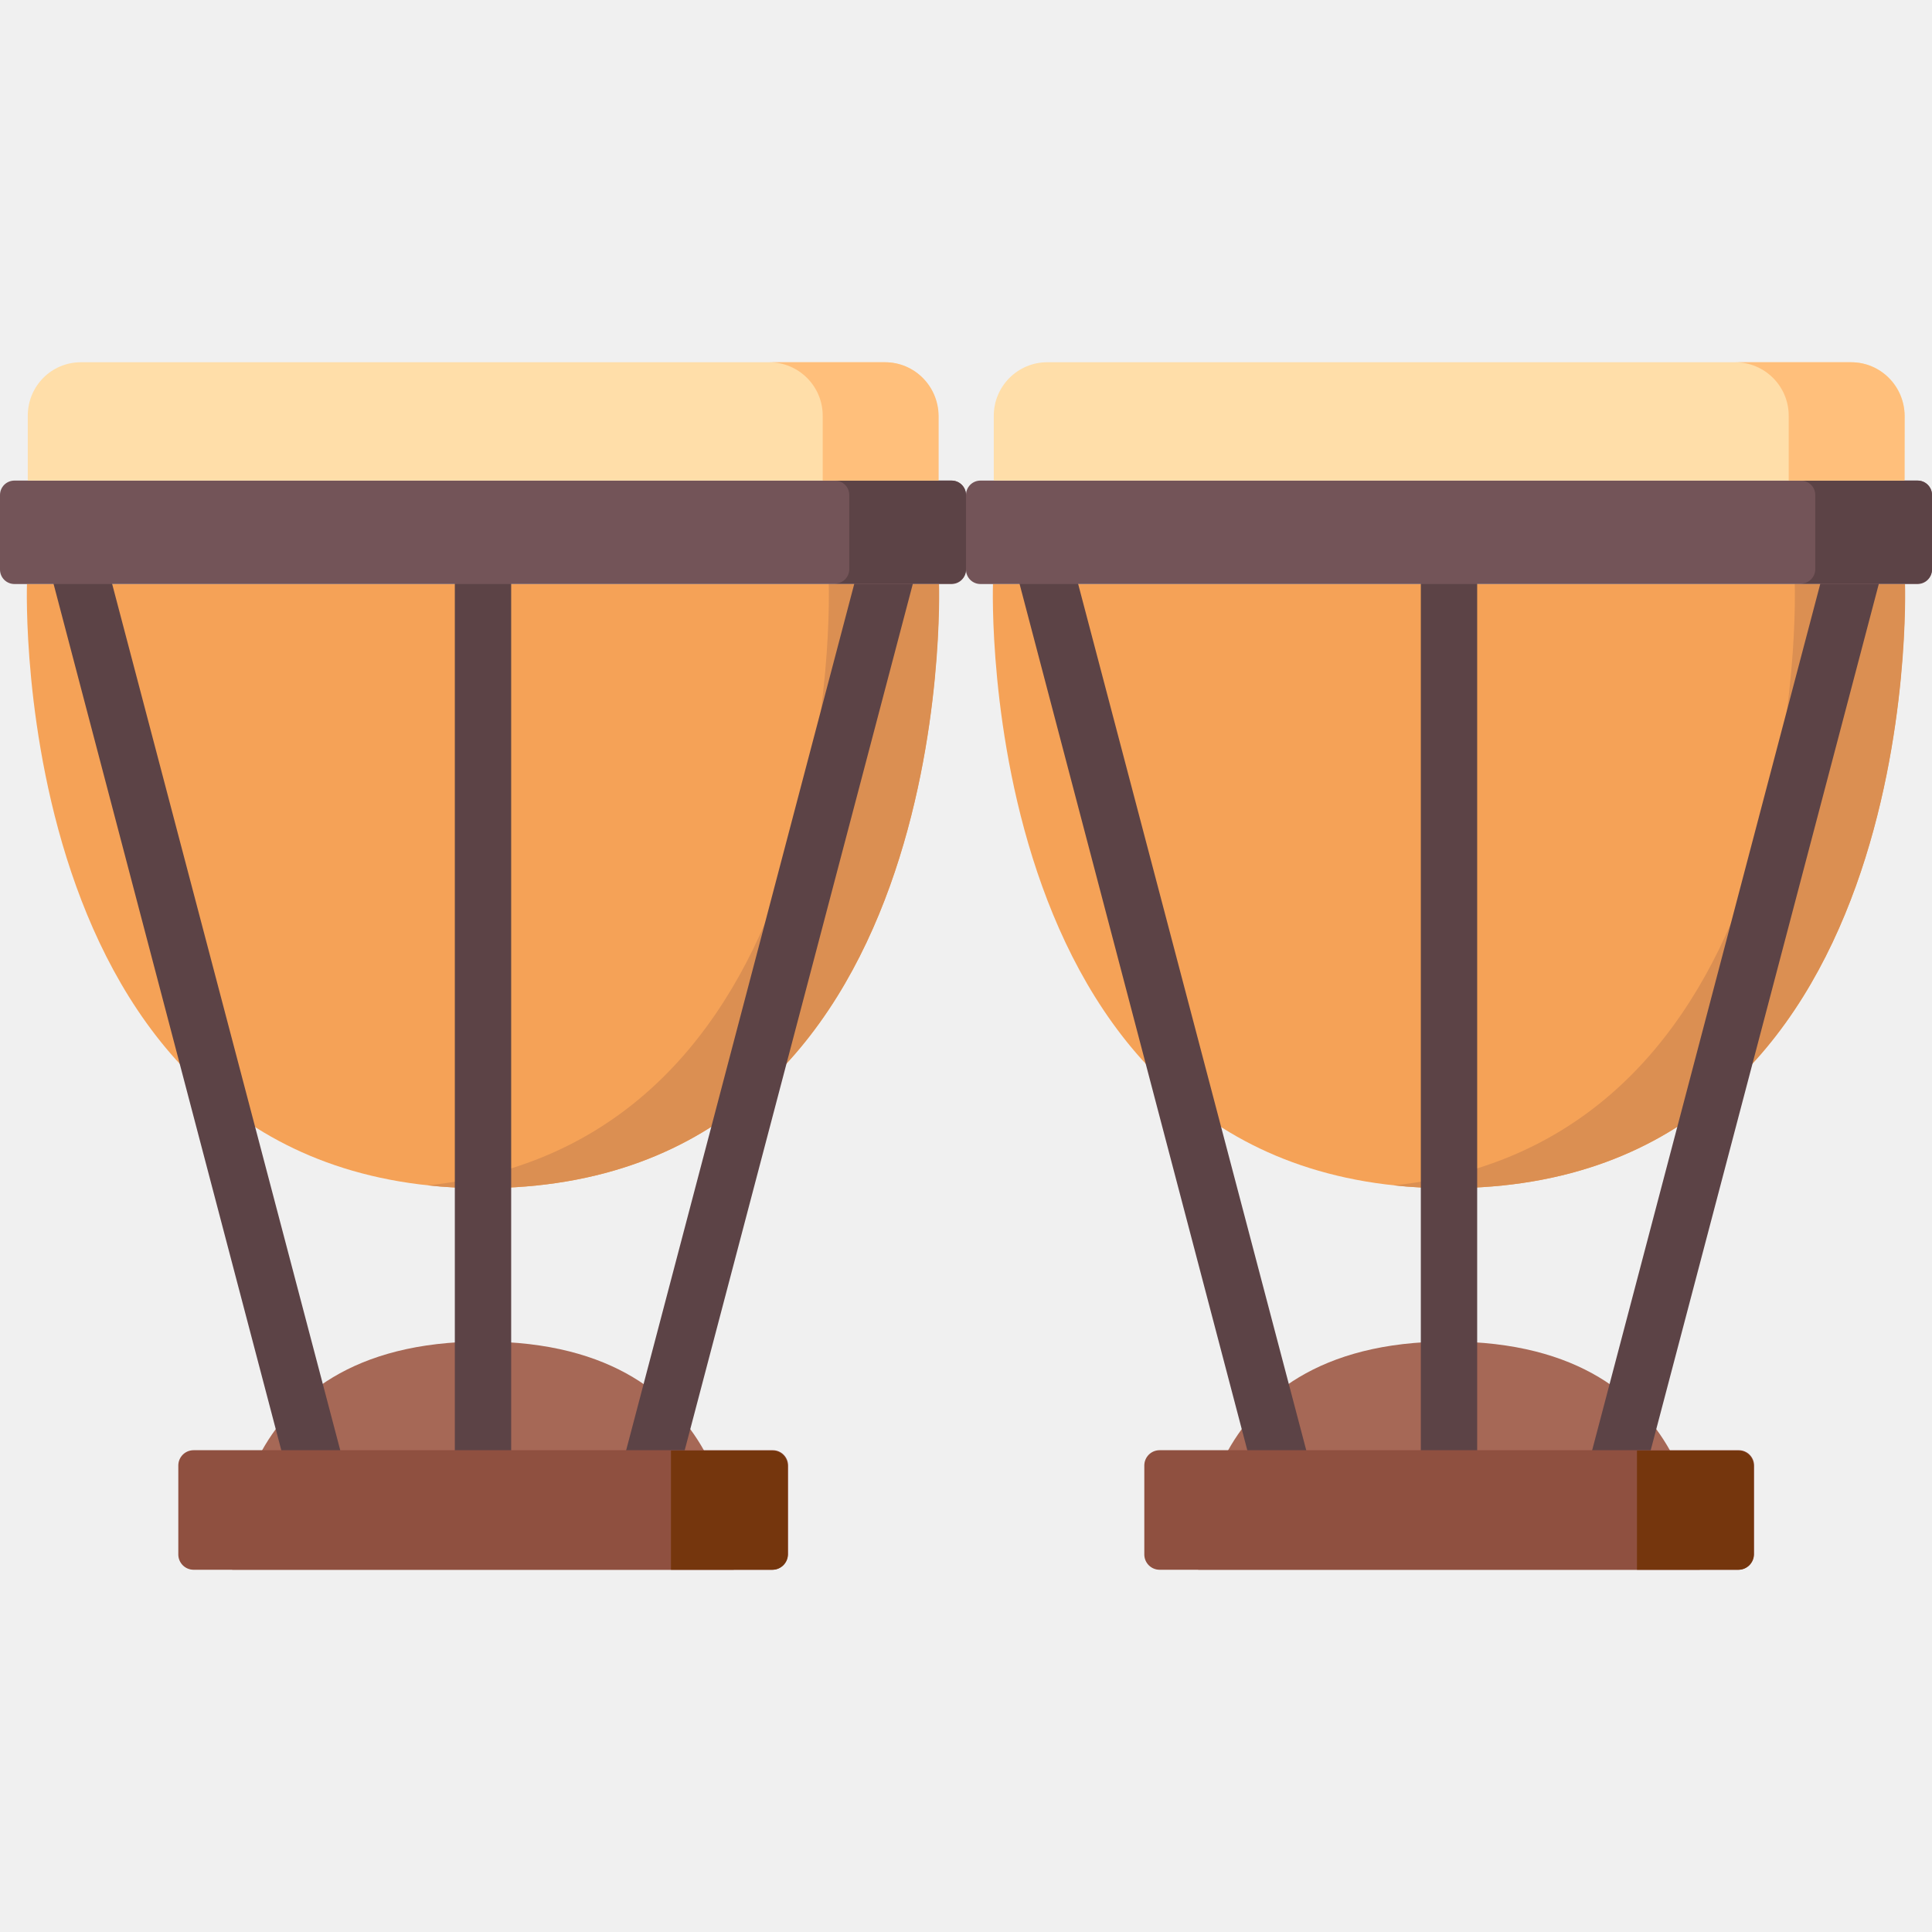
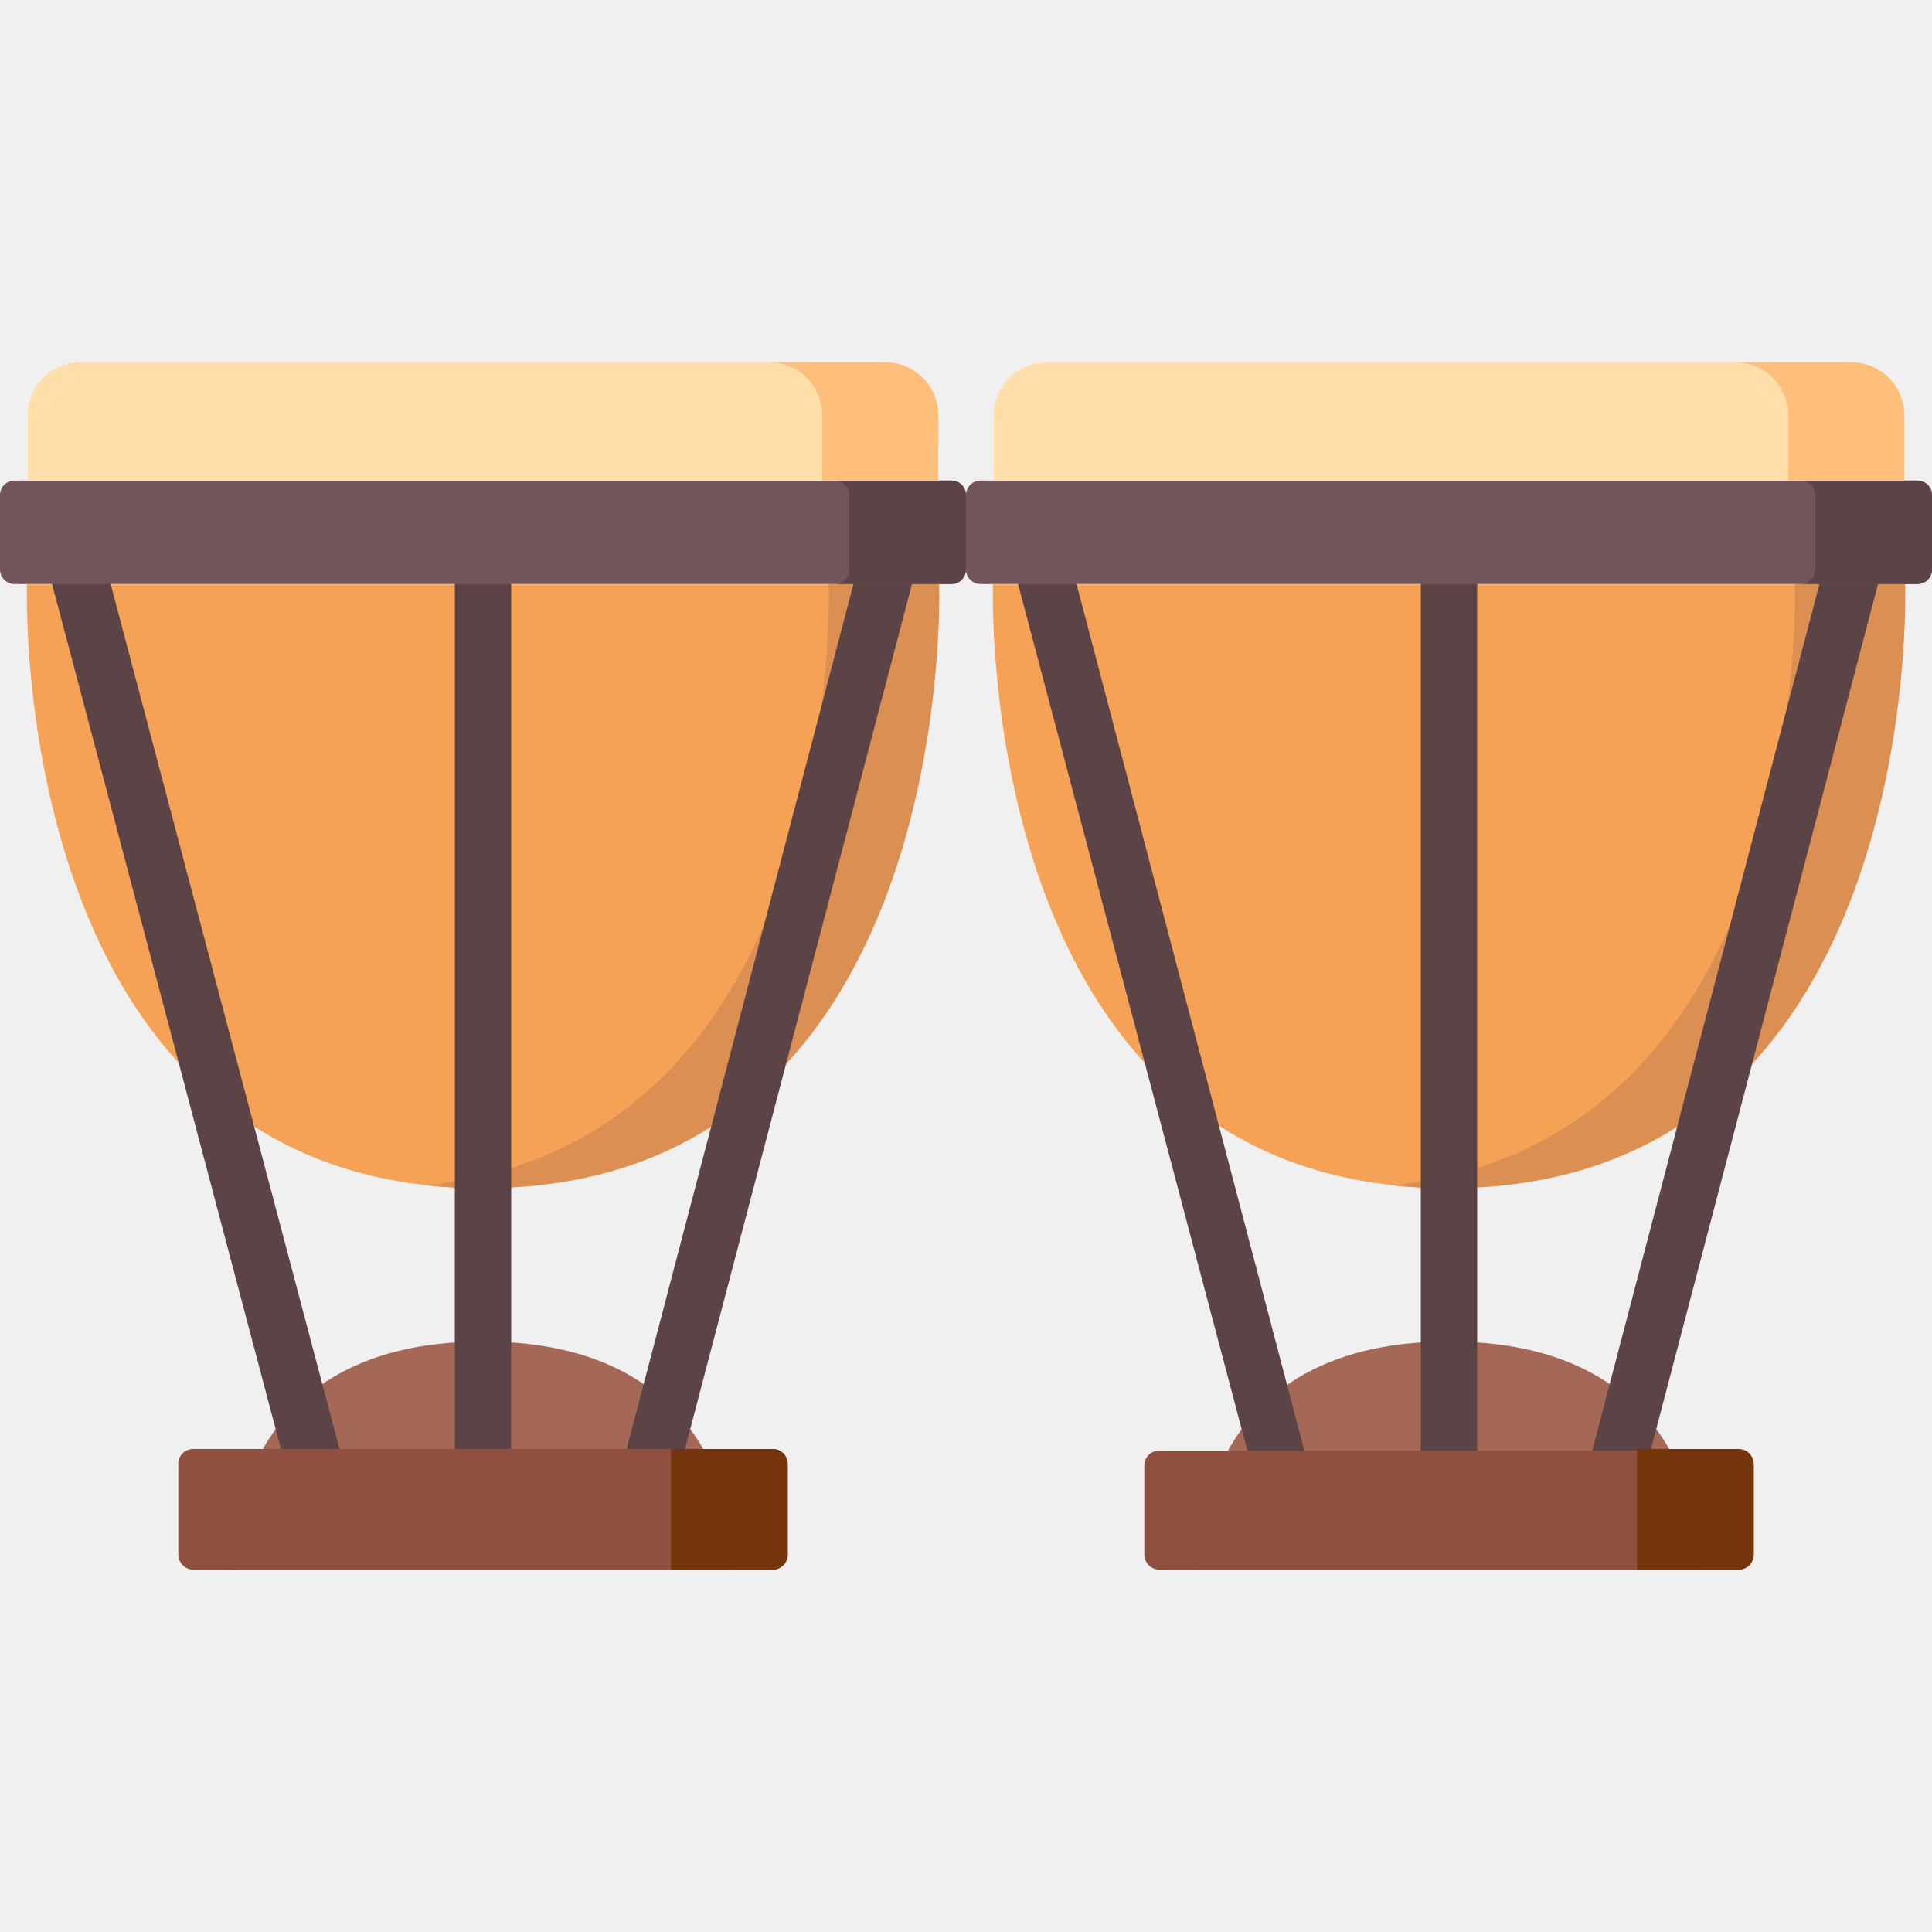
- <svg xmlns="http://www.w3.org/2000/svg" version="1.1" x="0px" y="0px" viewBox="0 0 48 48" style="enable-background:new 0 0 48 48;" xml:space="preserve">
-   <style type="text/css">
- 	.st0{fill:#F5DAA7;}
- 	.st1{fill:#EDC472;}
- 	.st2{fill:#BC9B5B;}
- 	.st3{fill:#9A6A53;}
- 	.st4{fill:#855B47;}
- 	.st5{fill:#F4E2C1;}
- 	.st6{fill:#F7F7F7;}
- 	.st7{fill:#C8C3CA;}
- 	.st8{fill:#B78C7A;}
- 	.st9{fill:#7A5341;}
- 	.st10{fill:#704C3B;}
- 	.st11{fill:#CF9875;}
- 	.st12{fill:#C7865B;}
- 	.st13{clip-path:url(#SVGID_3_);}
- 	.st14{clip-path:url(#SVGID_4_);fill:#FFFFFF;stroke:#231F20;stroke-miterlimit:10;}
- 	.st15{fill:#FFFFFF;stroke:#231F20;stroke-miterlimit:10;}
- 	.st16{fill:none;stroke:#000000;stroke-width:4.5;stroke-miterlimit:10;}
- 	.st17{fill:#463C4B;}
- 	.st18{fill:#555A6E;}
- 	.st19{fill:#F06423;}
- 	.st20{fill:#FAA51E;}
- 	.st21{fill:#D7E6F0;}
- 	.st22{fill:#DADADA;}
- 	.st23{fill:#C4C6C6;}
- 	.st24{fill:#EDEEEF;}
- 	.st25{fill:#797981;}
- 	.st26{fill:#5A5A63;}
- 	.st27{fill:#494951;}
- 	.st28{fill:#29BAED;}
- 	.st29{fill:#DD9554;}
- 	.st30{fill:#CC8244;}
- 	.st31{fill:#805333;}
- 	.st32{fill:#A56A43;}
- 	.st33{fill:#CB8252;}
- 	.st34{fill:#ECF0F1;}
- 	.st35{fill:#603E26;}
- 	.st36{fill:#F9EAB0;}
- 	.st37{fill:#F5EFCA;}
- 	.st38{fill:#464F5D;}
- 	.st39{fill:#F3D55B;}
- 	.st40{fill:#6F6571;}
- 	.st41{fill:#4B3F4E;}
- 	.st42{fill:#5D5360;}
- 	.st43{fill:#857E87;}
- 	.st44{fill:#ECEAEC;}
- 	.st45{fill:#DAD8DB;}
- 	.st46{fill:#B3E59F;}
- 	.st47{fill:#CCF49F;}
- 	.st48{fill:#792A47;}
- 	.st49{fill:#A62B38;}
- 	.st50{fill:#D22D28;}
- 	.st51{fill:#FF2F19;}
- 	.st52{fill:#FFFFFF;}
- 	.st53{fill:#202666;}
- 	.st54{fill:#FDE6BB;}
- 	.st55{fill:#FE501F;}
- 	.st56{fill:#FD7226;}
- 	.st57{fill:#FCCD76;}
- 	.st58{fill:#FB932C;}
- 	.st59{fill:#4D2857;}
- 	.st60{fill:#B19046;}
- 	.st61{fill:#F0C419;}
- 	.st62{fill:#24AE5F;}
- 	.st63{fill:#E64C3C;}
- 	.st64{fill:#3B97D3;}
- 	.st65{fill:#E74444;}
- 	.st66{fill:#CE3536;}
- 	.st67{fill:#D9DBDD;}
- 	.st68{fill:#E8EDF1;}
- 	.st69{fill:#F3DB70;}
- 	.st70{fill:#D5DAF3;}
- 	.st71{fill:#A2AEE6;}
- 	.st72{fill:#FFC344;}
- 	.st73{fill:#FFE177;}
- 	.st74{fill:#BEC6ED;}
- 	.st75{fill:#8795DE;}
- 	.st76{fill-rule:evenodd;clip-rule:evenodd;fill:#A46A5A;}
- 	.st77{fill-rule:evenodd;clip-rule:evenodd;fill:#845252;}
- 	.st78{fill-rule:evenodd;clip-rule:evenodd;fill:#FFD05B;}
- 	.st79{fill-rule:evenodd;clip-rule:evenodd;fill:#704242;}
- 	.st80{fill-rule:evenodd;clip-rule:evenodd;fill:#FFC244;}
- 	.st81{fill-rule:evenodd;clip-rule:evenodd;fill:#596C76;}
- 	.st82{fill-rule:evenodd;clip-rule:evenodd;fill:#465A61;}
- 	.st83{fill:#A46A5A;}
- 	.st84{fill:#607D8B;}
- 	.st85{fill:#9C27B0;}
- 	.st86{fill:#03A9F4;}
- 	.st87{fill:#8BC34A;}
- 	.st88{fill:#FFC107;}
- 	.st89{fill:#FF9800;}
- 	.st90{fill:#F44336;}
- 	.st91{fill:#D7CCC8;}
- 	.st92{fill:#F57C00;}
- 	.st93{fill:#F9BB4B;}
- 	.st94{fill:#FCF05A;}
- 	.st95{fill:#66342E;}
- 	.st96{fill:#D3843D;}
- 	.st97{fill:#704C55;}
- 	.st98{fill:#5A344B;}
- 	.st99{fill:#E63950;}
- 	.st100{fill:#EFE2DD;}
- 	.st101{fill:#FF435B;}
- 	.st102{fill:#FFF5F5;}
- 	.st103{fill:#9B786F;}
- 	.st104{fill:#925CB4;}
- 	.st105{fill:#814BA2;}
- 	.st106{fill:#6F3F8A;}
- 	.st107{fill:#FFD185;}
- 	.st108{fill:#FFBA48;}
- 	.st109{fill:#FF5A35;}
- 	.st110{fill:#FF7A3C;}
- 	.st111{fill:#FFE8C2;}
- 	.st112{fill:#4F4F4F;}
- 	.st113{fill:#FF3A2F;}
- 	.st114{fill:#353535;}
- 	.st115{fill:#FB4A59;}
- 	.st116{fill:#F82F40;}
- 	.st117{fill:#3F5959;}
- 	.st118{fill:#384848;}
- 	.st119{fill:#EFF5F6;}
- 	.st120{fill:#CBE5E7;}
- 	.st121{fill:#FCC16D;}
- 	.st122{fill:#FCB44D;}
- 	.st123{fill:#A66856;}
- 	.st124{fill:#735458;}
- 	.st125{fill:#FFDEA9;}
- 	.st126{fill:#5C4346;}
- 	.st127{fill:#8F5040;}
- 	.st128{fill:#595959;}
- 	.st129{fill:#7F221C;}
- 	.st130{fill:#913122;}
- 	.st131{fill:#FFEFB0;}
- 	.st132{fill:#DB2116;}
- 	.st133{fill:#883F2E;}
- 	.st134{fill:#A44F3E;}
- 	.st135{fill:#D8AA5E;}
- 	.st136{fill:#E9B665;}
- 	.st137{fill:#E19974;}
- 	.st138{fill:#FFEFD2;}
- 	.st139{fill:#D7D0D6;}
- 	.st140{fill:#E8AD8C;}
- 	.st141{fill:#6D3326;}
- 	.st142{fill:#BA5D4F;}
- 	.st143{fill:#F5A871;}
- 	.st144{fill:#E89A5E;}
- 	.st145{fill:#A34F41;}
- 	.st146{fill:#D68A5A;}
- 	.st147{fill:#FFE5C4;}
- 	.st148{fill:#FDD1A7;}
- 	.st149{fill:#873F30;}
- 	.st150{fill:#C86F5C;}
- 	.st151{fill:#6C3328;}
- 	.st152{fill:#54231D;}
- 	.st153{fill:#B5B1B3;}
- 	.st154{fill:#FEC93E;}
- 	.st155{fill:#EFB533;}
- 	.st156{fill:#F7A738;}
- 	.st157{fill:#EA952F;}
- 	.st158{fill:#FD6E2E;}
- 	.st159{fill:#EA551B;}
- 	.st160{fill:#F5A257;}
- 	.st161{fill:#DB8F52;}
- 	.st162{fill:#75360D;}
- 	.st163{fill:#FFBF7B;}
- 	.st164{fill:#00CCB2;}
- 	.st165{fill:#00AB94;}
- 	.st166{fill:#FEA832;}
- 	.st167{fill:#FF8700;}
- 	.st168{fill:#00EED0;}
- 	.st169{fill:#FFD400;}
- 	.st170{fill:#FDBF00;}
- 	.st171{fill:#08B865;}
- 	.st172{fill:#E41F2D;}
- 	.st173{fill:#FD4755;}
- 	.st174{fill:#FB2B3A;}
- 	.st175{fill:#FED2A4;}
- 	.st176{fill:#FFE5C2;}
- 	.st177{fill:#FFBD86;}
- 	.st178{fill:#FE99A0;}
- 	.st179{fill:#FD8087;}
- 	.st180{fill:#C57A44;}
- 	.st181{fill:#09A755;}
- 	.st182{fill:#FEDF30;}
- 	.st183{fill:#FED402;}
- 	.st184{fill:#FAC600;}
- 	.st185{fill:#46CC8D;}
- 	.st186{fill:#00C27A;}
- 	.st187{fill:#FE7701;}
- 	.st188{fill:#FE860A;}
- 	.st189{fill:#C41926;}
- 	.st190{fill:#E89C5D;}
- 	.st191{fill:#F4B37D;}
- 	.st192{fill:#E8626C;}
- 	.st193{fill:#40C6C2;}
- 	.st194{fill:#FFC999;}
- 	.st195{fill:#4A4A68;}
- 	.st196{fill:#333356;}
- 	.st197{fill:#EDEDED;}
- 	.st198{fill:#C9C9C9;}
- 	.st199{fill:#FF9900;}
- 	.st200{fill:#FFCE00;}
- 	.st201{fill:#FBBD00;}
- 	.st202{fill:#ED8100;}
- 	.st203{fill:#FFE431;}
- 	.st204{fill:#FF9F00;}
- 	.st205{fill:#FFE666;}
- 	.st206{fill:#FFBF00;}
- 	.st207{fill:#FCCD31;}
- 	.st208{fill:#F2B016;}
- 	.st209{fill:#4A4D4F;}
- 	.st210{fill:#D3CBC2;}
- 	.st211{fill:#6D7072;}
- 	.st212{fill:#BAAFA6;}
- 	.st213{fill:#888C8E;}
- 	.st214{fill:#B4B4B4;}
- 	.st215{fill:#FFE999;}
- 	.st216{fill:#FFCF3B;}
- 	.st217{fill:#C1C1C1;}
- 	.st218{fill:#FFBC19;}
- 	.st219{fill:#94E6FF;}
- 	.st220{fill:#315F83;}
- 	.st221{fill:#267EA8;}
- 	.st222{fill:#3B3F5F;}
- 	.st223{fill:#D8F2FB;}
- 	.st224{fill:#35495E;}
- 	.st225{fill:#556080;}
- 	.st226{fill:#E4C05C;}
- 	.st227{fill:#E4C05C;stroke:#E4C05C;stroke-width:2;stroke-linecap:round;stroke-linejoin:round;stroke-miterlimit:10;}
- 	.st228{fill:#B57F5F;}
- 	.st229{fill:#966A5B;}
- 	.st230{fill:#FFD15B;}
- 	.st231{fill:#A5C3DC;}
- 	.st232{fill:#8697CB;}
- 	.st233{fill:#E0E0E0;}
- 	.st234{fill:#CCCCCC;}
- 	.st235{fill:#8E8E8E;}
- 	.st236{fill:#A0A0A0;}
- 	.st237{fill:#E13732;}
- 	.st238{fill:#F05055;}
- 	.st239{fill:#D24605;}
- 	.st240{fill:#FFCE53;}
- 	.st241{fill:#FFB833;}
- 	.st242{fill:#4999D1;}
- 	.st243{fill:#43AAF0;}
- 	.st244{fill:#FF2E23;}
- 	.st245{fill:#FF4A26;}
- 	.st246{fill:#C6805D;}
- 	.st247{fill:#77CC7D;}
- 	.st248{fill:#52BD7E;}
- 	.st249{fill:#98DB7C;}
- 	.st250{fill:#D48C64;}
- 	.st251{fill:#FFD18D;}
- 	.st252{fill:#FBBD80;}
- 	.st253{fill:#F3B573;}
- 	.st254{fill:#434A54;}
- 	.st255{fill:#DA4453;}
- 	.st256{fill:#FFCE54;}
- 	.st257{fill:#ED5564;}
- 	.st258{fill-rule:evenodd;clip-rule:evenodd;fill:#4BC3EF;}
- 	.st259{fill-rule:evenodd;clip-rule:evenodd;fill:#1BADDE;}
- 	.st260{fill-rule:evenodd;clip-rule:evenodd;fill:#DBD8DB;}
- 	.st261{fill-rule:evenodd;clip-rule:evenodd;fill:#C9BFC8;}
- 	.st262{fill:#421815;}
- 	.st263{fill:#FCB982;}
- 	.st264{fill:#FDDBBF;}
- 	.st265{fill:#FCCA9F;}
- 	.st266{fill:#C6865C;}
- 	.st267{fill:#B16E3D;}
- 	.st268{fill:#454545;}
- 	.st269{fill:#EFECEF;}
- 	.st270{fill:#E2DFE2;}
- 	.st271{fill:#3F3736;}
- 	.st272{fill:#C4755B;}
- 	.st273{fill:#FFE3A1;}
- 	.st274{fill-rule:evenodd;clip-rule:evenodd;fill:#D48C64;}
- 	.st275{fill:#DBD8DB;}
- 	.st276{fill:#BB5D4C;}
- 	.st277{fill:#465A61;}
- 	.st278{fill:#596C76;}
- 	.st279{fill:#E5E1E5;}
- 	.st280{fill:#7A8C98;}
- 	.st281{fill:#FEDBA6;}
- 	.st282{fill:#EAB14D;}
- 	.st283{fill:#617881;}
- 	.st284{fill:#E28086;}
- 	.st285{fill:#DD636E;}
- 	.st286{fill:#FFE07D;}
- 	.st287{fill:#ECBE6B;}
- 	.st288{fill:#E9EDF5;}
- 	.st289{fill:#CDD2E1;}
- 	.st290{fill:#FFAA00;}
- 	.st291{fill:#FF9500;}
- 	.st292{fill:#555A65;}
- 	.st293{fill:#333940;}
- 	.st294{fill:#E6A373;}
- 	.st295{fill:#CC8552;}
- 	.st296{fill:#FFDF40;}
- 	.st297{fill:#FFBE40;}
- 	.st298{fill:#FF9F40;}
- 	.st299{fill:#F77E00;}
- 	.st300{fill:#FFF04A;}
- 	.st301{fill:#00DDC1;}
- 	.st302{fill:#A24603;}
- 	.st303{fill:#F2D813;}
- 	.st304{fill:#803602;}
- 	.st305{fill:#3A3A3A;}
- 	.st306{fill:#AFAFAF;}
- 	.st307{fill:#686868;}
- 	.st308{fill:#925A15;}
- 	.st309{fill:#F3F2F6;}
- 	.st310{fill:#BF7D5A;}
- 	.st311{fill:#AA6256;}
- 	.st312{fill:#894E46;}
- 	.st313{fill:#DBA660;}
- 	.st314{fill:#E49542;}
- 	.st315{fill:#F9EFDA;}
- 	.st316{fill:#756E78;}
- 	.st317{fill:#665E66;}
- 	.st318{fill:#F9F6F9;}
- 	.st319{fill:#BC6C59;}
- 	.st320{fill:#994B39;}
- 	.st321{fill:#FEEC96;}
- 	.st322{fill:#F5DB64;}
- 	.st323{fill:#5D5E69;}
- 	.st324{fill:#FFE09F;}
- 	.st325{fill:#ECBD83;}
- 	.st326{fill:#F6D190;}
- 	.st327{fill:#FF8086;}
- 	.st328{fill:#E5646E;}
- 	.st329{fill:#357DA3;}
- 	.st330{fill:#F48A3B;}
- 	.st331{fill:#FFC233;}
- 	.st332{fill:#CDDEE0;}
- 	.st333{fill:#C8C5C9;}
- 	.st334{fill:#785353;}
- 	.st335{fill:#6E4848;}
- 	.st336{fill:#B7E4F8;}
- 	.st337{fill:#93D6F4;}
- 	.st338{fill:#DBF1FB;}
- 	.st339{fill:#8DCAFC;}
- 	.st340{fill:#64B9FC;}
- 	.st341{fill:#C4E1FF;}
- 	.st342{fill:#B5DBFD;}
- 	.st343{fill:#FEE7C9;}
- 	.st344{fill:#FFD496;}
- 	.st345{fill:#A3E440;}
- 	.st346{fill:#99D53B;}
- 	.st347{fill:#BCEA73;}
- 	.st348{fill:#C76D3D;}
- 	.st349{fill:#AA5E33;}
- 	.st350{fill:#D67F4F;}
- 	.st351{fill:#8DC637;}
- 	.st352{fill:#A79BA7;}
- 	.st353{fill:#7A6D79;}
- 	.st354{fill:#C4E2FF;}
- 	.st355{fill:#60B7FF;}
- 	.st356{fill:#B3DAFE;}
- 	.st357{fill:#F3F0F3;}
- 	.st358{fill:#EFEDEF;}
- 	.st359{fill:#CBC4CC;}
- 	.st360{fill:#26A6FE;}
- 	.st361{fill:#D2555A;}
- 	.st362{fill:#FF6464;}
- 	.st363{fill:#D7DEED;}
- 	.st364{fill:#B8BFD4;}
- 	.st365{fill:#959CB3;}
- 	.st366{fill:#F8C460;}
- 	.st367{fill:#FAAF42;}
- 	.st368{fill:#7A838B;}
- 	.st369{fill:#5D6972;}
- 	.st370{fill:#A7D0E1;}
- 	.st371{fill:#80BBCE;}
- 	.st372{fill:#FFD8CA;}
- 	.st373{fill:#FFBFAE;}
- 	.st374{fill:#FFE5D8;}
- 	.st375{fill:#E5EEF9;}
- 	.st376{fill:#56595E;}
- 	.st377{fill:#7F8284;}
- 	.st378{fill:#A5A5A4;}
- 	.st379{fill:#95A5A5;}
- 	.st380{fill:#BDC3C7;}
- 	.st381{fill:#7F8C8D;}
- </style>
-   <g id="Acoustic_Grand_Keyboard">
-     <g>
-       <path class="st160" d="M12,29.52c-11.85,0-11.33-15.01-11.33-15.01h22.65C23.33,14.51,23.85,29.52,12,29.52z" />
-       <path class="st123" d="M12,33.33c6.52,0,6.23,5.67,6.23,5.67H5.77C5.77,39,5.48,33.33,12,33.33z" />
-       <path class="st160" d="M36,29.52c-11.85,0-11.33-15.01-11.33-15.01h22.65C47.33,14.51,47.85,29.52,36,29.52z" />
-       <g>
-         <path class="st161" d="M47.33,14.51h-2.74c0,0,0.48,13.83-9.96,14.94c0.44,0.05,0.89,0.07,1.37,0.07     C47.85,29.52,47.33,14.51,47.33,14.51z" />
-         <path class="st161" d="M23.33,14.51h-2.74c0,0,0.48,13.83-9.96,14.94c0.44,0.05,0.89,0.07,1.37,0.07     C23.85,29.52,23.33,14.51,23.33,14.51z" />
-       </g>
-       <path class="st123" d="M36,33.33c6.52,0,6.23,5.67,6.23,5.67H29.77C29.77,39,29.48,33.33,36,33.33z" />
-       <g>
-         <path class="st126" d="M12,38.04c-0.39,0-0.7-0.31-0.7-0.7V13.25c0-0.39,0.31-0.7,0.7-0.7c0.39,0,0.7,0.31,0.7,0.7v24.09     C12.7,37.73,12.39,38.04,12,38.04z" />
-         <path class="st126" d="M7.9,37.43c-0.31,0-0.6-0.21-0.68-0.52L1.04,13.4c-0.1-0.38,0.13-0.76,0.5-0.86     c0.38-0.1,0.76,0.13,0.86,0.5l6.19,23.51c0.1,0.38-0.13,0.76-0.5,0.86C8.02,37.43,7.96,37.43,7.9,37.43z" />
-         <path class="st126" d="M16.1,37.43c-0.06,0-0.12-0.01-0.18-0.02c-0.38-0.1-0.6-0.48-0.5-0.86l6.19-23.51     c0.1-0.38,0.48-0.6,0.86-0.5c0.38,0.1,0.6,0.48,0.5,0.86l-6.19,23.51C16.69,37.22,16.41,37.43,16.1,37.43z" />
-         <path class="st126" d="M36,38.04c-0.39,0-0.7-0.31-0.7-0.7V13.25c0-0.39,0.31-0.7,0.7-0.7s0.7,0.31,0.7,0.7v24.09     C36.7,37.73,36.39,38.04,36,38.04z" />
-         <path class="st126" d="M31.9,37.43c-0.31,0-0.6-0.21-0.68-0.52L25.04,13.4c-0.1-0.38,0.13-0.76,0.5-0.86     c0.38-0.1,0.76,0.13,0.86,0.5l6.19,23.51c0.1,0.38-0.13,0.76-0.5,0.86C32.02,37.43,31.96,37.43,31.9,37.43z" />
-         <path class="st126" d="M40.1,37.43c-0.06,0-0.12-0.01-0.18-0.02c-0.38-0.1-0.6-0.48-0.5-0.86l6.19-23.51     c0.1-0.38,0.48-0.6,0.86-0.5c0.38,0.1,0.6,0.48,0.5,0.86l-6.19,23.51C40.69,37.22,40.41,37.43,40.1,37.43z" />
-       </g>
-       <path class="st127" d="M43.19,39H28.81c-0.21,0-0.38-0.17-0.38-0.38v-2.21c0-0.21,0.17-0.38,0.38-0.38h14.39    c0.21,0,0.38,0.17,0.38,0.38v2.21C43.57,38.83,43.4,39,43.19,39z" />
-       <path class="st162" d="M43.19,39h-2.52v-2.96h2.52c0.21,0,0.38,0.17,0.38,0.38v2.21C43.57,38.83,43.4,39,43.19,39z" />
-       <path class="st127" d="M19.19,39H4.81c-0.21,0-0.38-0.17-0.38-0.38v-2.21c0-0.21,0.17-0.38,0.38-0.38h14.39    c0.21,0,0.38,0.17,0.38,0.38v2.21C19.57,38.83,19.4,39,19.19,39z" />
-       <path class="st162" d="M19.19,39h-2.52v-2.96h2.52c0.21,0,0.38,0.17,0.38,0.38v2.21C19.57,38.83,19.4,39,19.19,39z" />
-       <path class="st124" d="M23.64,14.51H0.36c-0.2,0-0.36-0.16-0.36-0.36V12.3c0-0.2,0.16-0.36,0.36-0.36h23.28    c0.2,0,0.36,0.16,0.36,0.36v1.85C24,14.35,23.84,14.51,23.64,14.51z" />
-       <path class="st125" d="M23.31,11.94H0.69v-1.61C0.69,9.59,1.28,9,2.01,9h19.97c0.73,0,1.33,0.59,1.33,1.33V11.94z" />
-       <path class="st124" d="M47.64,14.51H24.36c-0.2,0-0.36-0.16-0.36-0.36V12.3c0-0.2,0.16-0.36,0.36-0.36h23.28    c0.2,0,0.36,0.16,0.36,0.36v1.85C48,14.35,47.84,14.51,47.64,14.51z" />
-       <g>
-         <path class="st126" d="M47.64,11.94h-2.9c0.2,0,0.36,0.16,0.36,0.36v1.84c0,0.2-0.16,0.36-0.36,0.36h2.9     c0.2,0,0.36-0.16,0.36-0.36V12.3C48,12.1,47.84,11.94,47.64,11.94z" />
-         <path class="st126" d="M23.64,11.94h-2.9c0.2,0,0.36,0.16,0.36,0.36v1.84c0,0.2-0.16,0.36-0.36,0.36h2.9     c0.2,0,0.36-0.16,0.36-0.36V12.3C24,12.1,23.84,11.94,23.64,11.94z" />
-       </g>
-       <path class="st125" d="M47.31,11.94H24.69v-1.61c0-0.73,0.59-1.33,1.33-1.33h19.97c0.73,0,1.33,0.59,1.33,1.33L47.31,11.94    L47.31,11.94z" />
-       <g>
-         <path class="st163" d="M45.99,9h-2.88c0.73,0,1.33,0.59,1.33,1.33v1.61h2.88v-1.61C47.31,9.59,46.72,9,45.99,9z" />
-         <path class="st163" d="M21.99,9h-2.88c0.73,0,1.33,0.59,1.33,1.33v1.61h2.88v-1.61C23.31,9.59,22.72,9,21.99,9z" />
-       </g>
-     </g>
-   </g>
-   <g id="Layer_2">
- </g>
+ <svg xmlns="http://www.w3.org/2000/svg" id="Acoustic_Grand_Keyboard" data-name="Acoustic Grand Keyboard" viewBox="0 0 48 48">
+   <defs>
+     <style>.cls-1{fill:#f5a257;}.cls-2{fill:#a66856;}.cls-3{fill:#db8f52;}.cls-4{fill:#5c4346;}.cls-5{fill:#8f5040;}.cls-6{fill:#75360d;}.cls-7{fill:#735458;}.cls-8{fill:#ffdea9;}.cls-9{fill:#ffbf7b;}</style>
+   </defs>
+   <path class="cls-1" d="M12,29.52c-11.85,0-11.33-15-11.33-15H23.33S23.85,29.52,12,29.52Z" />
+   <path class="cls-2" d="M12,33.33c6.52,0,6.23,5.67,6.23,5.67H5.77S5.48,33.33,12,33.33Z" />
+   <path class="cls-1" d="M36,29.52c-11.85,0-11.33-15-11.33-15H47.33S47.85,29.52,36,29.52Z" />
+   <path class="cls-3" d="M47.33,14.51H44.59s.48,13.83-10,14.94a12.07,12.07,0,0,0,1.37.07C47.85,29.52,47.33,14.51,47.33,14.51Z" />
+   <path class="cls-3" d="M23.33,14.51H20.59s.48,13.83-10,14.94a12.07,12.07,0,0,0,1.37.07C23.85,29.52,23.33,14.51,23.33,14.51Z" />
+   <path class="cls-2" d="M36,33.33c6.52,0,6.23,5.67,6.23,5.67H29.77S29.48,33.33,36,33.33Z" />
+   <path class="cls-4" d="M12,38a.7.7,0,0,1-.7-.7V13.25a.7.7,0,0,1,1.4,0V37.34A.7.7,0,0,1,12,38Z" />
+   <path class="cls-4" d="M7.9,37.43a.71.71,0,0,1-.68-.52L1,13.4a.7.7,0,0,1,.5-.86.71.71,0,0,1,.86.5L8.58,36.55a.7.7,0,0,1-.5.86A.55.55,0,0,1,7.9,37.43Z" />
+   <path class="cls-4" d="M16.1,37.43a.55.55,0,0,1-.18,0,.7.7,0,0,1-.5-.86L21.6,13a.71.71,0,0,1,.86-.5.7.7,0,0,1,.5.86L16.78,36.91A.71.71,0,0,1,16.1,37.43Z" />
+   <path class="cls-4" d="M36,38a.7.7,0,0,1-.7-.7V13.25a.7.7,0,1,1,1.4,0V37.34A.7.7,0,0,1,36,38Z" />
+   <path class="cls-4" d="M31.9,37.43a.71.71,0,0,1-.68-.52L25,13.4a.7.7,0,0,1,.5-.86.71.71,0,0,1,.86.5l6.18,23.51a.7.7,0,0,1-.5.86A.55.55,0,0,1,31.9,37.43Z" />
+   <path class="cls-4" d="M40.1,37.43a.55.55,0,0,1-.18,0,.7.7,0,0,1-.5-.86L45.6,13a.71.71,0,0,1,.86-.5.7.7,0,0,1,.5.86L40.78,36.91A.71.71,0,0,1,40.1,37.43Z" />
+   <path class="cls-5" d="M43.19,39H28.81a.38.38,0,0,1-.38-.38V36.41a.37.37,0,0,1,.38-.37H43.19a.37.37,0,0,1,.38.37v2.21A.38.38,0,0,1,43.19,39Z" />
+   <path class="cls-6" d="M43.19,39H40.67V36h2.52a.37.37,0,0,1,.38.37v2.21A.38.38,0,0,1,43.19,39Z" />
+   <path class="cls-5" d="M19.19,39H4.81a.38.38,0,0,1-.38-.38V36.41A.37.37,0,0,1,4.81,36H19.19a.37.37,0,0,1,.38.37v2.21A.38.38,0,0,1,19.19,39Z" />
+   <path class="cls-6" d="M19.19,39H16.67V36h2.52a.37.37,0,0,1,.38.37v2.21A.38.38,0,0,1,19.19,39Z" />
+   <path class="cls-7" d="M23.64,14.51H.36A.36.36,0,0,1,0,14.15V12.3a.36.36,0,0,1,.36-.36H23.64a.36.36,0,0,1,.36.36v1.85A.36.36,0,0,1,23.64,14.51Z" />
+   <path class="cls-8" d="M23.31,11.94H.69V10.33A1.32,1.32,0,0,1,2,9H22a1.32,1.32,0,0,1,1.32,1.33Z" />
+   <path class="cls-7" d="M47.64,14.51H24.36a.36.36,0,0,1-.36-.36V12.3a.36.36,0,0,1,.36-.36H47.64a.36.36,0,0,1,.36.36v1.85A.36.36,0,0,1,47.64,14.51Z" />
+   <path class="cls-4" d="M47.64,11.94h-2.9a.36.36,0,0,1,.36.36v1.85a.36.36,0,0,1-.36.36h2.9a.36.36,0,0,0,.36-.36V12.3A.36.36,0,0,0,47.64,11.94Z" />
+   <path class="cls-4" d="M23.64,11.94h-2.9a.36.36,0,0,1,.36.36v1.85a.36.36,0,0,1-.36.36h2.9a.36.36,0,0,0,.36-.36V12.3A.36.36,0,0,0,23.64,11.94Z" />
+   <path class="cls-8" d="M47.31,11.94H24.69V10.33A1.32,1.32,0,0,1,26,9H46a1.32,1.32,0,0,1,1.32,1.33v1.61Z" />
+   <path class="cls-9" d="M46,9H43.11a1.32,1.32,0,0,1,1.32,1.33v1.61h2.88V10.33A1.32,1.32,0,0,0,46,9Z" />
+   <path class="cls-9" d="M22,9H19.11a1.32,1.32,0,0,1,1.32,1.33v1.61h2.88V10.33A1.32,1.32,0,0,0,22,9Z" />
</svg>
